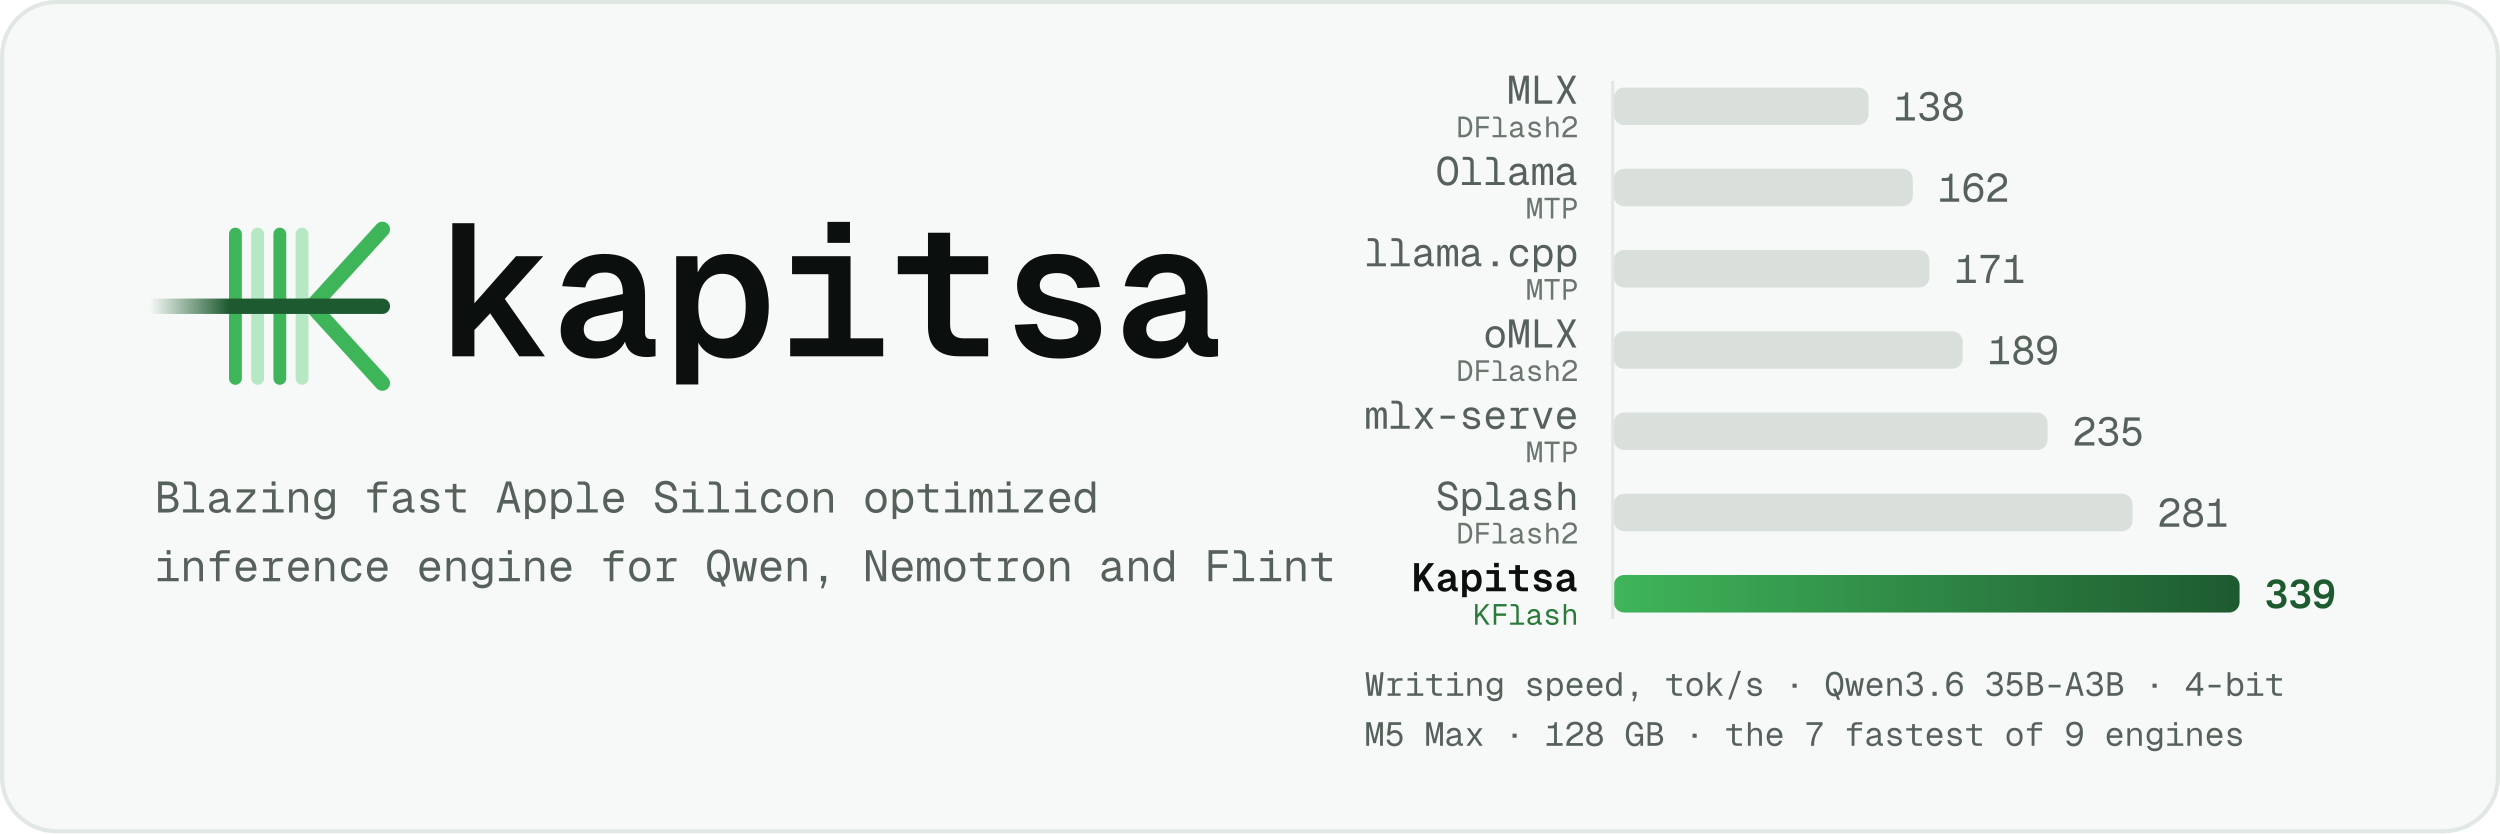
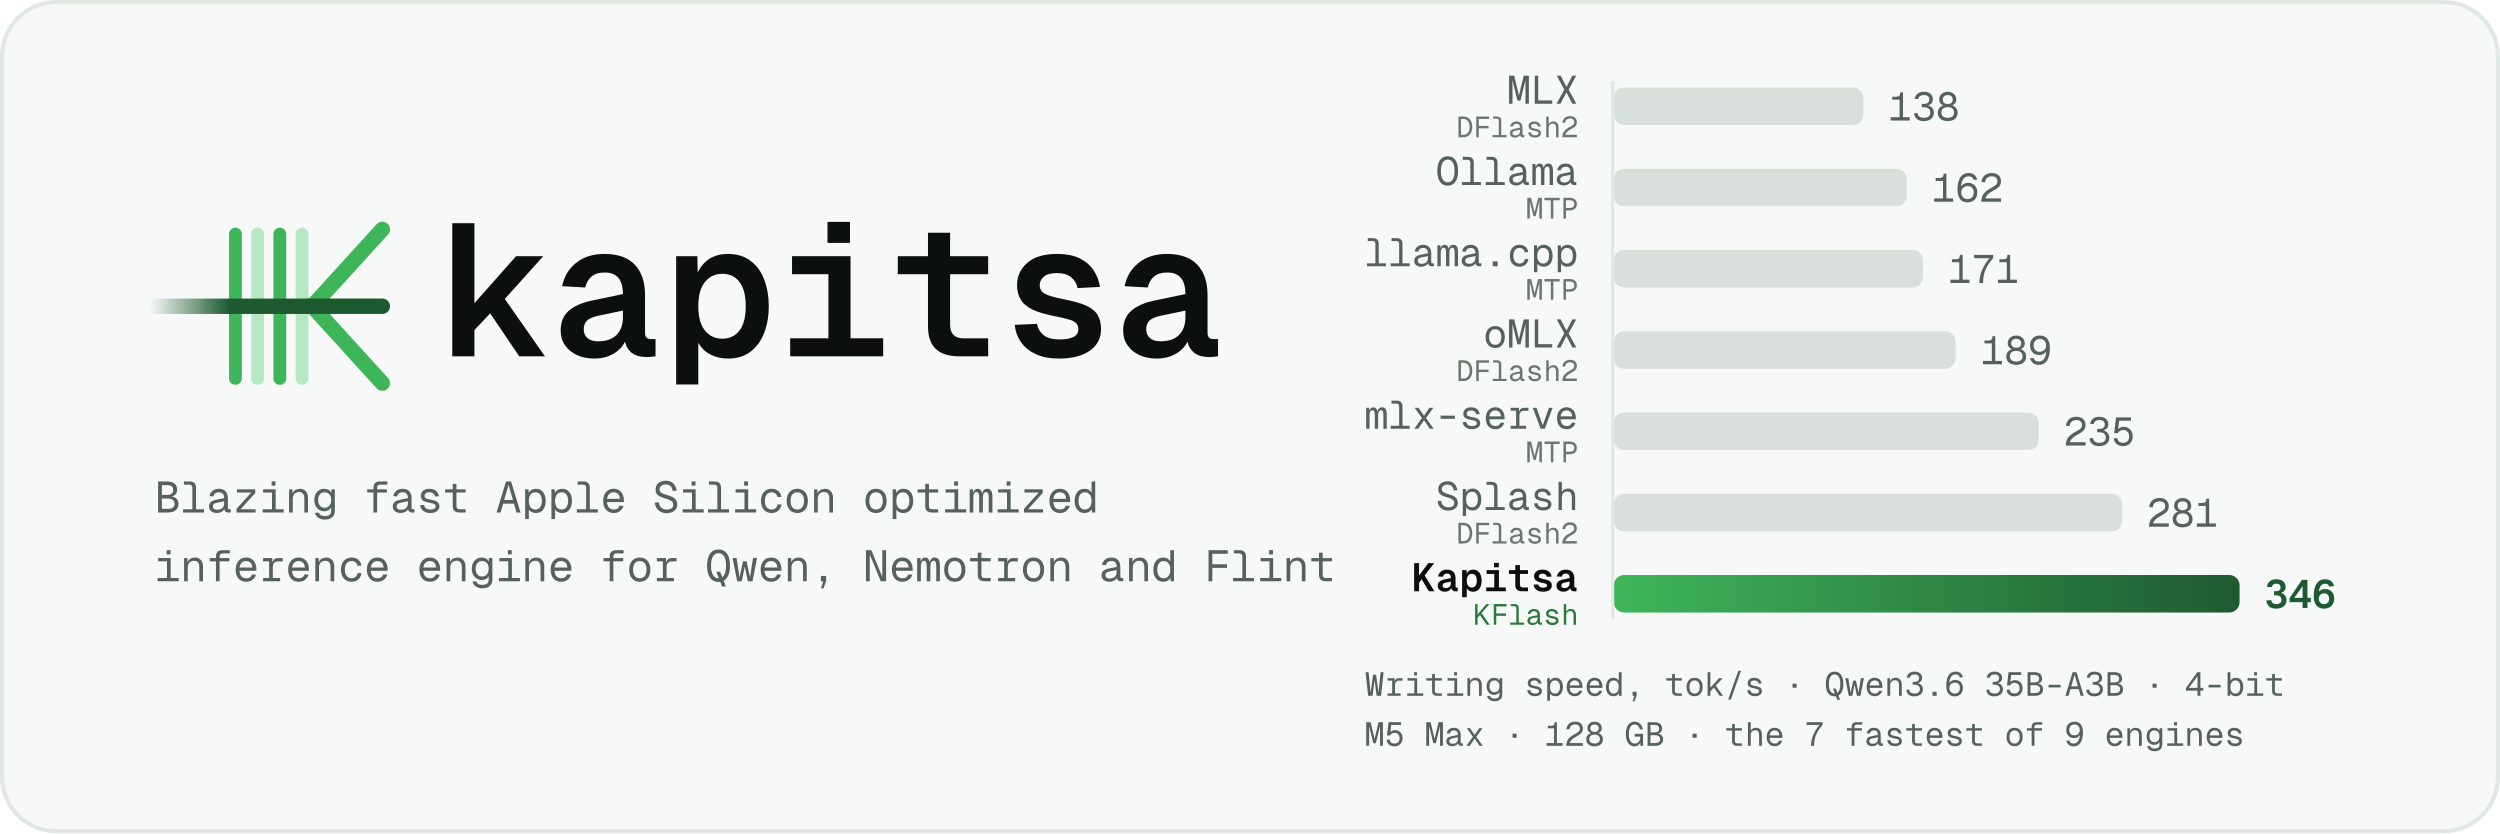
<svg xmlns="http://www.w3.org/2000/svg" width="1200" height="400" viewBox="0 0 1200 400" role="img" aria-labelledby="t d">
  <defs>
    <linearGradient id="hwin" x1="0" x2="46.25" y1="0" y2="0" gradientUnits="userSpaceOnUse">
      <stop offset="0" stop-color="#1E5A30" stop-opacity="0" />
      <stop offset="1" stop-color="#1E5A30" />
    </linearGradient>
    <linearGradient id="hwk" x1="0" x2="1" y1="0" y2="0">
      <stop offset="0" stop-color="#3FB55A" />
      <stop offset="1" stop-color="#1E5A30" />
    </linearGradient>
    <path id="gs0" d="m70 0v710h118v-427l222 251h145l-205-228 214-306h-137l-155 229-84-89v-140z" />
    <path id="gs1" d="m226-12q-50 0-90 18-40 18-64 52-24 33-24 79 0 67 42 105 43 38 123 55l167 35q0 115-97 115-46 0-71-22-25-22-33-58l-123 7q15 77 74 124 59 48 151 48 109 0 163-58 54-58 54-162v-199q0-20 8-27 7-8 22-8h26v-92q-6-1-20-2-13-2-27-2-96 0-116 82-19-40-63-65-43-25-102-25zm21 92q65 0 99 34 34 35 34 94v36l-133-28q-42-9-59-26-17-17-17-46 0-30 20-47 20-17 56-17z" />
    <path id="gs2" d="m64-150v684h113l2-87q48 99 161 99 74 0 122-38 49-37 72-100 24-64 24-141 0-77-24-140-23-63-72-101-48-38-122-38-53 0-94 22-41 21-64 63v-223zm246 244q59 0 92 44 33 43 33 129 0 86-33 129-33 44-92 44-57 0-92-43-36-43-36-130 0-87 36-130 35-43 92-43z" />
    <path id="gs3" d="m72 0v96h204v342h-194v96h312v-438h174v-96zm199 605v112h120v-112z" />
    <path id="gs4" d="m375 0q-86 0-127 40-41 39-41 120v278h-161v96h161v125h118v-125h203v-96h-203v-269q0-73 71-73h132v-96z" />
    <path id="gs5" d="m307-12q-75 0-126 24-51 24-79 65-28 41-32 91l118 5q8-38 37-61 29-22 83-22 101 0 101 54 0 17-9 29-8 12-33 21-25 8-74 18-80 15-126 36-46 22-65 54-20 32-20 78 0 70 54 118 53 48 159 48 76 0 124-25 48-25 73-65 26-40 32-86l-119-6q-7 35-35 58-28 22-74 22-49 0-71-19-22-19-22-45 0-32 27-46 26-15 98-29 79-15 123-35 44-20 61-50 18-30 18-75 0-73-60-115-60-42-163-42z" />
    <path id="gr6" d="m90 0v710h200q117 0 176-52 60-52 60-142 0-58-35-98-35-41-94-52 75-10 117-54 42-45 42-114 0-92-64-145-64-53-177-53zm86 403h118q74 0 108 29 34 29 34 82 0 54-34 83-34 29-108 29h-118zm0-319h140q77 0 114 30 36 30 36 84 0 57-38 89-38 32-112 32h-140z" />
    <path id="gr7" d="m60 0v74h213v494q0 32-18 50-18 18-50 18h-125v74h129q148 0 148-148v-488h183v-74z" />
    <path id="gr8" d="m230-12q-50 0-90 18-40 18-63 50-23 33-23 76 0 68 40 106 41 37 128 54l178 36q0 68-30 101-31 33-88 33-55 0-86-24-31-25-43-71l-89 7q15 75 72 122 56 46 146 46 96 0 149-58 53-57 53-158v-220q0-18 8-25 8-7 24-7h34v-74q-16-2-44-2-42 0-68 17-25 17-34 55l-1 5q-21-39-69-63-47-24-104-24zm8 74q81 0 122 41 40 41 40 107v46l-162-32q-54-10-75-30-21-21-21-54 0-37 26-58 25-20 70-20z" />
    <path id="gr9" d="m82 0v84l336 372h-326v74h418v-84l-336-372h344v-74z" />
    <path id="gra" d="m80 0v74h213v382h-203v74h287v-456h183v-74zm205 613v98h88v-98z" />
    <path id="grb" d="m84 0v530h77l2-95q21 54 67 81 47 26 102 26 61 0 102-27 40-27 61-73 21-45 21-101v-341h-84v317q0 74-29 113-29 38-89 38-61 0-104-38-42-39-42-113v-317z" />
    <path id="grc" d="m297-162q-85 0-145 42-60 42-77 112l88 6q12-37 43-58 30-22 91-22 72 0 111 29 38 29 38 87v86q-19-42-61-67-42-25-94-25-67 0-119 33-53 33-82 91-30 58-30 133 0 76 29 133 29 58 81 91 51 33 117 33 56 0 101-26 44-26 62-70v84h80v-494q0-93-62-146-61-52-171-52zm-2 270q68 0 109 48 41 47 42 129 2 82-40 129-42 48-111 48-70 0-109-48-38-47-38-129 0-82 40-129 39-48 107-48z" />
    <path id="grd" d="m212 0v456h-142v74h142v34q0 71 36 108 37 38 112 38h170v-74h-170q-31 0-48-20-16-19-16-52v-34h224v-74h-224v-456z" />
    <path id="gre" d="m310-12q-69 0-119 24-50 24-79 64-28 41-32 91l88 6q8-49 44-77 35-28 98-28 59 0 92 17 32 17 32 53 0 23-11 38-11 15-41 26-30 10-88 20-77 14-120 34-44 21-62 52-18 31-18 74 0 69 52 114 52 46 149 46 66 0 111-24 44-23 70-62 26-38 34-84l-88-6q-9 42-42 69-32 27-86 27-58 0-86-23-28-23-28-57 0-40 30-57 30-17 102-29 82-13 127-34 45-20 63-50 18-30 18-74 0-47-28-80-27-34-74-52-48-18-108-18z" />
    <path id="grf" d="m378 0q-153 0-153 146v310h-175v74h175v124h84v-124h211v-74h-211v-310q0-72 69-72h142v-74z" />
    <path id="gr10" d="m26 0l216 710h116l216-710h-92l-58 202h-248l-58-202zm274 632l-100-346h200z" />
    <path id="gr11" d="m80-150v680h78l1-85q24 47 67 72 42 25 96 25 79 0 130-39 50-39 74-102 24-63 24-136 0-73-24-136-24-63-74-102-51-39-130-39-52 0-94 22-43 22-64 60v-220zm234 218q69 0 108 52 40 52 40 145 0 93-40 145-39 52-108 52-69 0-110-50-40-49-40-147 0-97 40-147 40-50 110-50z" />
    <path id="gr12" d="m306-12q-75 0-130 34-54 34-84 96-29 63-29 147 0 84 29 146 30 62 84 97 53 34 126 34 69 0 122-32 53-33 83-95 30-62 30-151v-25h-386q5-85 45-128 41-43 110-43 52 0 86 24 33 25 46 65l90-7q-21-71-80-116-58-46-142-46zm-155 325h294q-6 77-45 113-39 36-98 36-61 0-100-38-40-37-51-111z" />
    <path id="gr13" d="m311-16q-75 0-133 31-58 31-93 85-35 55-41 127l90 6q11-79 58-122 46-43 121-43 74 0 113 28 40 29 40 81 0 34-16 59-15 24-58 46-42 21-125 44-74 21-119 46-46 26-66 62-21 37-21 90 0 60 29 106 28 45 81 70 53 26 126 26 73 0 125-30 52-29 82-80 31-51 39-116l-90-6q-9 65-47 106-39 42-111 42-66 0-105-32-39-31-39-82 0-33 15-54 14-22 51-38 37-17 104-36 87-24 139-54 51-30 74-71 22-41 22-100 0-56-31-99-31-44-86-68-55-24-128-24z" />
    <path id="gr14" d="m314-12q-74 0-129 34-55 34-85 96-30 63-30 147 0 84 30 146 30 62 85 97 55 34 129 34 89 0 148-48 58-47 74-136l-88-6q-12 53-48 82-35 28-86 28-73 0-114-52-42-53-42-145 0-92 42-145 41-52 114-52 51 0 88 30 38 30 50 90l88-6q-16-88-76-141-61-53-150-53z" />
    <path id="gr15" d="m300-12q-73 0-128 34-54 34-84 96-30 63-30 147 0 85 30 147 30 62 84 96 55 34 128 34 73 0 128-34 54-34 84-96 30-62 30-147 0-84-30-147-30-62-84-96-55-34-128-34zm0 80q73 0 114 52 40 53 40 145 0 92-40 145-41 52-114 52-73 0-114-52-40-53-40-145 0-92 40-145 41-52 114-52z" />
    <path id="gr16" d="m40 0v530h77l2-78q14 42 41 66 26 24 64 24 79 0 99-99l1-6q13 49 42 77 30 28 72 28 64 0 93-44 29-44 29-146v-352h-84v340q0 71-15 100-15 28-47 28-31 0-52-31-20-31-20-99v-338h-84v340q0 68-14 98-15 30-48 30-31 0-52-31-20-31-20-99v-338z" />
    <path id="gr17" d="m267-12q-70 0-121 34-51 34-78 96-28 62-28 147 0 85 28 147 27 62 78 96 51 34 121 34 56 0 98-26 42-27 61-60v254h84v-710h-76l-3 79q-23-43-66-67-43-24-98-24zm5 80q72 0 113 53 41 53 41 144 0 92-41 145-41 52-115 52-65 0-104-52-38-53-38-145 0-91 38-144 39-53 106-53z" />
    <path id="gr18" d="m90 0v74h138v382h-138v74h208l6-103q25 103 127 103h109v-76h-108q-58 0-89-34-31-35-31-100v-246h168v-74z" />
    <path id="gr19" d="m300-16q-126 0-194 96-68 96-68 274 0 179 68 276 68 96 194 96 126 0 194-96 68-97 68-276 0-131-38-218-37-88-108-125l50-130h-86l-41 106q-19-3-39-3zm0 84q4 0 8 0l-58 150h86l48-125q88 63 88 261 0 140-44 214-45 74-128 74-82 0-127-74-45-74-45-214 0-139 45-212 45-74 127-74z" />
    <path id="gr1a" d="m125 0l-105 530h92l69-442 78 368h82l78-368 69 442h92l-104-530h-106l-70 334-70-334z" />
    <path id="gr1b" d="m240-162l54 162h-54v122h120v-112l-60-172z" />
    <path id="gr1c" d="m70 0v710h122l252-613v613h86v-710h-122l-252 613v-613z" />
    <path id="gr1d" d="m100 0v710h440v-82h-354v-240h336v-82h-336v-306z" />
    <path id="gr1e" d="m262 80l-126 517v-597h-86v710h130l120-501 120 501h130v-710h-86v597l-126-517z" />
    <path id="gr1f" d="m100 0v710h86v-626h354v-84z" />
    <path id="gr20" d="m50 0l196 357-192 353h100l147-285 147 285h98l-192-354 196-356h-100l-151 289-151-289z" />
    <path id="gr21" d="m90 0v710h168q92 0 160-42 69-41 106-120 38-80 38-194 0-114-38-193-37-79-106-120-68-41-160-41zm86 84h77q104 0 161 68 58 67 58 202 0 135-58 204-57 68-161 68h-77z" />
    <path id="gr22" d="m100 0v710h84v-263q21 49 63 72 42 23 96 23 86 0 131-56 46-56 46-145v-341h-84v317q0 151-111 151-64 0-103-39-38-39-38-113v-316z" />
    <path id="gr23" d="m50 0q0 75 24 136 23 60 82 115 60 55 166 111 49 26 79 48 30 22 44 47 14 25 14 61 0 55-35 90-36 34-107 34-75 0-119-39-43-39-54-111l-90 6q12 104 80 166 68 62 183 62 110 0 171-57 61-57 61-149 0-54-18-94-18-39-61-73-42-34-116-73-96-51-146-103-49-52-52-93h394v-84z" />
    <path id="gr24" d="m60 0v84h224v442h-186v74h96q57 0 82 25 24 25 24 85h70v-626h170v-84z" />
    <path id="gr25" d="m294-16q-115 0-177 56-62 55-67 143l89 6q6-65 49-93 42-28 106-28 43 0 81 12 38 13 61 42 24 28 24 76 0 71-46 104-46 33-115 33h-56v84h56q37 0 68 11 31 11 49 36 19 24 19 64 0 55-35 84-35 28-101 28-67 0-101-27-35-27-42-74l-90 6q10 80 70 129 60 50 163 50 104 0 165-52 61-51 61-140 0-114-123-152 69-19 108-68 40-48 40-116 0-68-33-116-33-48-91-73-58-25-132-25z" />
    <path id="gr26" d="m300-16q-70 0-127 24-57 24-90 71-33 47-33 116 0 69 37 117 37 48 100 70-47 19-75 56-28 36-28 93 0 56 28 100 28 44 76 69 49 26 112 26 63 0 112-26 49-25 76-69 28-44 28-100 0-57-28-93-28-37-75-56 63-22 100-70 37-48 37-117 0-69-33-116-33-47-89-71-57-24-128-24zm0 433q57 0 92 29 34 28 34 85 0 51-34 81-33 30-92 30-58 0-92-30-34-30-34-81 0-57 34-85 35-29 92-29zm0-349q70 0 115 32 45 33 45 100 0 62-40 100-40 37-120 37-79 0-120-37-40-38-40-100 0-67 45-100 45-32 115-32z" />
    <path id="gr27" d="m300-16q-126 0-194 96-68 96-68 274 0 179 68 276 68 96 194 96 126 0 194-96 68-97 68-276 0-178-68-274-68-96-194-96zm0 84q83 0 128 74 44 73 44 212 0 140-44 214-45 74-128 74-82 0-127-74-45-74-45-214 0-139 45-212 45-74 127-74z" />
    <path id="gr28" d="m257 0v626h-217v84h520v-84h-217v-626z" />
    <path id="gr29" d="m90 0v710h216q111 0 178-58 66-57 66-159 0-102-66-159-67-58-178-58h-130v-276zm86 360h120q84 0 124 34 40 35 40 99 0 65-40 99-40 34-124 34h-120z" />
    <path id="gr2a" d="m302-16q-120 0-186 82-66 82-66 234 0 88 14 165 15 77 48 135 32 59 86 92 53 34 132 34 95 0 147-46 52-47 73-122l-90-8q-12 42-42 67-29 25-88 25-80 0-129-62-49-62-60-186l-1-7q26 39 72 65 45 26 106 26 70 0 122-30 52-30 81-84 29-55 29-128 0-78-32-134-31-57-86-88-56-30-130-30zm2 84q70 0 113 44 43 45 43 124 0 74-40 117-41 43-108 43-48 0-86-20-38-19-60-55-22-36-22-85 0-73 44-120 43-48 116-48z" />
    <path id="gr2b" d="m238 0v122h124v-122z" />
    <path id="gr2c" d="m192 0q0 110 30 220 31 109 88 212 57 103 136 194h-386v84h480v-78q-89-102-146-202-57-99-84-204-26-106-26-226z" />
    <path id="gr2d" d="m298 726q120 0 186-82 66-82 66-234 0-88-14-165-15-77-48-135-32-59-86-92-53-34-132-34-94 0-146 46-53 47-74 122l90 8q12-42 42-67 30-25 88-25 80 0 129 62 49 62 60 186l1 7q-26-39-72-65-45-26-106-26-70 0-122 30-52 30-81 84-29 55-29 128 0 78 32 134 31 57 87 88 56 30 129 30zm-2-84q-70 0-113-44-43-44-43-124 0-73 40-116 41-44 108-44 48 0 86 20 38 19 60 55 22 36 22 85 0 74-43 121-43 47-117 47z" />
    <path id="gr2e" d="m54 0l195 272-185 258h98l139-200 136 200h100l-184-260 193-270h-98l-147 214-147-214z" />
    <path id="gr2f" d="m120 252v79h360v-79z" />
    <path id="gr30" d="m247 0l-197 530h92l158-444 158 444h92l-197-530z" />
    <path id="gr31" d="m298-16q-69 0-120 25-52 25-82 70-31 45-36 104l90 6q8-60 48-91 39-30 100-30 69 0 110 42 42 43 42 118 0 75-40 118-39 44-110 44-42 0-80-20-39-21-56-59h-92l47 399h378v-84h-299l-26-214q26 30 64 45 38 15 76 15 68 0 120-32 51-31 80-86 28-55 28-126 0-71-31-126-31-56-85-87-55-31-126-31z" />
    <path id="gs32" d="m52 0v710h124v-312l234 312h148l-241-311 247-399h-140l-182 302-66-86v-216z" />
    <path id="gr33" d="m60 0v710h86v-356l298 356h106l-267-312 277-398h-106l-228 331-80-93v-238z" />
    <path id="gs34" d="m295-16q-120 0-182 57-62 57-67 150l125 7q6-56 41-79 34-23 84-23 54 0 92 26 38 25 38 84 0 58-36 86-36 29-96 29h-55v103h55q46 0 78 22 31 22 31 73 0 48-27 72-28 24-78 24-54 0-81-23-27-24-32-64l-126 7q10 87 71 139 61 52 169 52 107 0 169-52 63-51 63-142 0-114-118-151 67-19 104-67 37-47 37-114 0-68-32-116-33-49-91-74-58-26-136-26z" />
-     <path id="gs35" d="m298 726q126 0 193-84 67-83 67-236 0-89-16-166-15-76-49-134-34-57-89-90-54-32-132-32-68 0-114 22-46 23-74 62-27 40-40 90l126 10q9-32 32-52 23-20 70-20 63 0 104 48 41 47 53 151-26-28-65-46-39-18-91-18-70 0-122 30-52 30-81 84-28 54-28 126 0 78 32 135 32 58 90 89 57 31 134 31zm1-114q-60 0-95-36-34-35-34-102 0-61 32-98 32-36 91-36 61 0 99 36 38 37 38 99 0 58-35 97-35 40-96 40z" />
-     <path id="gr36" d="m108 0l-78 710h90l62-617 72 537h92l72-537 62 617h90l-78-710h-130l-62 469-62-469z" />
-     <path id="gr37" d="m90 0v710h84v-465l258 285h112l-209-225 219-305h-102l-174 248-104-110v-138z" />
-     <path id="gr38" d="m108-110l304 860h80l-304-860z" />
-     <path id="gr39" d="m238 243v122h124v-122z" />
-     <path id="gr3a" d="m388 0v154h-348v78l342 478h92v-472h86v-84h-86v-154zm-260 238h260v352z" />
-     <path id="gr3b" d="m333-12q-55 0-98 24-43 24-66 67l-3-79h-76v710h84v-254q19 33 61 60 42 26 98 26 70 0 121-34 51-34 78-96 28-62 28-147 0-85-28-147-27-62-78-96-51-34-121-34zm-5 80q67 0 106 53 38 53 38 144 0 92-38 145-39 52-104 52-73 0-114-52-42-53-42-145 0-91 41-144 41-53 113-53z" />
-     <path id="gr3c" d="m298-16q-75 0-134 42-58 41-92 124-34 82-34 204 0 115 32 198 31 83 90 128 59 46 142 46 65 0 116-29 50-29 84-81 34-51 49-118l-90-6q-17 66-57 108-39 42-102 42-83 0-128-75-46-75-46-213 0-137 46-212 47-74 132-74 76 0 120 58 45 59 48 151h-170v82h250v-359h-80l-2 98q-25-52-66-83-42-31-108-31z" />
+     <path id="gs35" d="m360 0v146h-328v104l312 460h139v-454h85v-110h-85v-146zm-210 256h210v295z" />
+     <path id="gs36" d="m302-16q-126 0-193 84-67 83-67 236 0 89 16 166 15 76 49 134 34 57 89 90 54 32 132 32 68 0 114-22 46-23 74-62 27-40 40-90l-126-10q-9 32-32 52-23 20-70 20-63 0-104-48-41-47-53-151 26 28 65 46 39 18 91 18 70 0 122-30 52-30 81-84 28-54 28-126 0-78-32-135-32-58-90-89-57-31-134-31zm-1 114q60 0 95 36 34 35 34 102 0 62-32 98-32 36-91 36-61 0-99-36-38-37-38-99 0-58 35-97 35-40 96-40z" />
+     <path id="gr37" d="m108 0l-78 710h90l62-617 72 537h92l72-537 62 617h90l-78-710h-130l-62 469-62-469z" />
+     <path id="gr38" d="m90 0v710h84v-465l258 285h112l-209-225 219-305h-102l-174 248-104-110v-138z" />
+     <path id="gr39" d="m108-110l304 860h80l-304-860z" />
+     <path id="gr3a" d="m238 243v122h124v-122z" />
+     <path id="gr3b" d="m388 0v154h-348v78l342 478h92v-472h86v-84h-86v-154zm-260 238h260v352z" />
+     <path id="gr3c" d="m333-12q-55 0-98 24-43 24-66 67l-3-79h-76v710h84v-254q19 33 61 60 42 26 98 26 70 0 121-34 51-34 78-96 28-62 28-147 0-85-28-147-27-62-78-96-51-34-121-34zm-5 80q67 0 106 53 38 53 38 144 0 92-38 145-39 52-104 52-73 0-114-52-42-53-42-145 0-91 41-144 41-53 113-53z" />
+     <path id="gr3d" d="m298-16q-75 0-134 42-58 41-92 124-34 82-34 204 0 115 32 198 31 83 90 128 59 46 142 46 65 0 116-29 50-29 84-81 34-51 49-118l-90-6q-17 66-57 108-39 42-102 42-83 0-128-75-46-75-46-213 0-137 46-212 47-74 132-74 76 0 120 58 45 59 48 151h-170v82h250v-359h-80l-2 98q-25-52-66-83-42-31-108-31z" />
  </defs>
  <rect x="1" y="1" width="1198" height="398" rx="26" fill="#F6F9F7" stroke="#E1E8E3" stroke-width="2" />
  <g transform="translate(72 106) scale(0.82)" fill="none">
    <path d="M0 50H46.75" stroke="url(#hwin)" stroke-width="9" />
    <rect x="46.25" y="4" width="7.5" height="92" rx="3.75" fill="#3FB55A" />
    <rect x="59.25" y="4" width="7.5" height="92" rx="3.75" fill="#B6E8C3" />
    <rect x="72.25" y="4" width="7.5" height="92" rx="3.75" fill="#3FB55A" />
    <rect x="85.25" y="4" width="7.5" height="92" rx="3.75" fill="#B6E8C3" />
    <path d="M46.25 50H95" stroke="#1E5A30" stroke-width="9" />
    <path d="M95 50L136 5M95 50L136 95" stroke="#3FB55A" stroke-width="9" stroke-linecap="round" />
    <path d="M93 50H136" stroke="#1E5A30" stroke-width="9" stroke-linecap="round" />
  </g>
  <g transform="translate(210.8 171.03) scale(0.09 -0.09)" fill="#0B0F0D">
    <use href="#gs0" />
    <use href="#gs1" x="600" />
    <use href="#gs2" x="1200" />
    <use href="#gs3" x="1800" />
    <use href="#gs4" x="2400" />
    <use href="#gs5" x="3000" />
    <use href="#gs1" x="3600" />
  </g>
  <g transform="translate(74 246) scale(0.021 -0.021)" fill="#56615B">
    <use href="#gr6" />
    <use href="#gr7" x="600" />
    <use href="#gr8" x="1200" />
    <use href="#gr9" x="1800" />
    <use href="#gra" x="2400" />
    <use href="#grb" x="3000" />
    <use href="#grc" x="3600" />
    <use href="#grd" x="4800" />
    <use href="#gr8" x="5400" />
    <use href="#gre" x="6000" />
    <use href="#grf" x="6600" />
    <use href="#gr10" x="7800" />
    <use href="#gr11" x="8400" />
    <use href="#gr11" x="9000" />
    <use href="#gr7" x="9600" />
    <use href="#gr12" x="10200" />
    <use href="#gr13" x="11400" />
    <use href="#gra" x="12000" />
    <use href="#gr7" x="12600" />
    <use href="#gra" x="13200" />
    <use href="#gr14" x="13800" />
    <use href="#gr15" x="14400" />
    <use href="#grb" x="15000" />
    <use href="#gr15" x="16200" />
    <use href="#gr11" x="16800" />
    <use href="#grf" x="17400" />
    <use href="#gra" x="18000" />
    <use href="#gr16" x="18600" />
    <use href="#gra" x="19200" />
    <use href="#gr9" x="19800" />
    <use href="#gr12" x="20400" />
    <use href="#gr17" x="21000" />
  </g>
  <g transform="translate(74 279) scale(0.021 -0.021)" fill="#56615B">
    <use href="#gra" />
    <use href="#grb" x="600" />
    <use href="#grd" x="1200" />
    <use href="#gr12" x="1800" />
    <use href="#gr18" x="2400" />
    <use href="#gr12" x="3000" />
    <use href="#grb" x="3600" />
    <use href="#gr14" x="4200" />
    <use href="#gr12" x="4800" />
    <use href="#gr12" x="6000" />
    <use href="#grb" x="6600" />
    <use href="#grc" x="7200" />
    <use href="#gra" x="7800" />
    <use href="#grb" x="8400" />
    <use href="#gr12" x="9000" />
    <use href="#grd" x="10200" />
    <use href="#gr15" x="10800" />
    <use href="#gr18" x="11400" />
    <use href="#gr19" x="12600" />
    <use href="#gr1a" x="13200" />
    <use href="#gr12" x="13800" />
    <use href="#grb" x="14400" />
    <use href="#gr1b" x="15000" />
    <use href="#gr1c" x="16200" />
    <use href="#gr12" x="16800" />
    <use href="#gr16" x="17400" />
    <use href="#gr15" x="18000" />
    <use href="#grf" x="18600" />
    <use href="#gr18" x="19200" />
    <use href="#gr15" x="19800" />
    <use href="#grb" x="20400" />
    <use href="#gr8" x="21600" />
    <use href="#grb" x="22200" />
    <use href="#gr17" x="22800" />
    <use href="#gr1d" x="24000" />
    <use href="#gr7" x="24600" />
    <use href="#gra" x="25200" />
    <use href="#grb" x="25800" />
    <use href="#grf" x="26400" />
  </g>
-   <rect x="774.6" y="42" width="122.29" height="18" rx="5" fill="#D9E0DB" />
+   <rect x="774.6" y="42" width="119.81" height="18" rx="5" fill="#D9E0DB" />
  <g transform="translate(723.4 49.8) scale(0.019 -0.019)" fill="#56615B">
    <use href="#gr1e" />
    <use href="#gr1f" x="600" />
    <use href="#gr20" x="1200" />
  </g>
  <g transform="translate(698.8 65.88) scale(0.014 -0.014)" fill="#6B766F">
    <use href="#gr21" />
    <use href="#gr1d" x="600" />
    <use href="#gr7" x="1200" />
    <use href="#gr8" x="1800" />
    <use href="#gre" x="2400" />
    <use href="#gr22" x="3000" />
    <use href="#gr23" x="3600" />
  </g>
-   <g transform="translate(908.89 57.84) scale(0.019 -0.019)" fill="#56615B">
+   <g transform="translate(906.41 57.84) scale(0.019 -0.019)" fill="#56615B">
    <use href="#gr24" />
    <use href="#gr25" x="600" />
    <use href="#gr26" x="1200" />
  </g>
-   <rect x="774.6" y="81" width="143.55" height="18" rx="5" fill="#D9E0DB" />
+   <rect x="774.6" y="81" width="140.65" height="18" rx="5" fill="#D9E0DB" />
  <g transform="translate(689.2 88.8) scale(0.019 -0.019)" fill="#56615B">
    <use href="#gr27" />
    <use href="#gr7" x="600" />
    <use href="#gr7" x="1200" />
    <use href="#gr8" x="1800" />
    <use href="#gr16" x="2400" />
    <use href="#gr8" x="3000" />
  </g>
  <g transform="translate(732.4 104.88) scale(0.014 -0.014)" fill="#6B766F">
    <use href="#gr1e" />
    <use href="#gr28" x="600" />
    <use href="#gr29" x="1200" />
  </g>
-   <g transform="translate(930.15 96.84) scale(0.019 -0.019)" fill="#56615B">
+   <g transform="translate(927.25 96.84) scale(0.019 -0.019)" fill="#56615B">
    <use href="#gr24" />
    <use href="#gr2a" x="600" />
    <use href="#gr23" x="1200" />
  </g>
-   <rect x="774.6" y="120" width="151.53" height="18" rx="5" fill="#D9E0DB" />
+   <rect x="774.6" y="120" width="148.46" height="18" rx="5" fill="#D9E0DB" />
  <g transform="translate(655 127.8) scale(0.019 -0.019)" fill="#56615B">
    <use href="#gr7" />
    <use href="#gr7" x="600" />
    <use href="#gr8" x="1200" />
    <use href="#gr16" x="1800" />
    <use href="#gr8" x="2400" />
    <use href="#gr2b" x="3000" />
    <use href="#gr14" x="3600" />
    <use href="#gr11" x="4200" />
    <use href="#gr11" x="4800" />
  </g>
  <g transform="translate(732.4 143.88) scale(0.014 -0.014)" fill="#6B766F">
    <use href="#gr1e" />
    <use href="#gr28" x="600" />
    <use href="#gr29" x="1200" />
  </g>
-   <g transform="translate(938.13 135.84) scale(0.019 -0.019)" fill="#56615B">
+   <g transform="translate(935.06 135.84) scale(0.019 -0.019)" fill="#56615B">
    <use href="#gr24" />
    <use href="#gr2c" x="600" />
    <use href="#gr24" x="1200" />
  </g>
-   <rect x="774.6" y="159" width="167.48" height="18" rx="5" fill="#D9E0DB" />
+   <rect x="774.6" y="159" width="164.09" height="18" rx="5" fill="#D9E0DB" />
  <g transform="translate(712 166.8) scale(0.019 -0.019)" fill="#56615B">
    <use href="#gr15" />
    <use href="#gr1e" x="600" />
    <use href="#gr1f" x="1200" />
    <use href="#gr20" x="1800" />
  </g>
  <g transform="translate(698.8 182.88) scale(0.014 -0.014)" fill="#6B766F">
    <use href="#gr21" />
    <use href="#gr1d" x="600" />
    <use href="#gr7" x="1200" />
    <use href="#gr8" x="1800" />
    <use href="#gre" x="2400" />
    <use href="#gr22" x="3000" />
    <use href="#gr23" x="3600" />
  </g>
-   <g transform="translate(954.08 174.84) scale(0.019 -0.019)" fill="#56615B">
+   <g transform="translate(950.69 174.84) scale(0.019 -0.019)" fill="#56615B">
    <use href="#gr24" />
    <use href="#gr26" x="600" />
    <use href="#gr2d" x="1200" />
  </g>
-   <rect x="774.6" y="198" width="208.24" height="18" rx="5" fill="#D9E0DB" />
+   <rect x="774.6" y="198" width="204.03" height="18" rx="5" fill="#D9E0DB" />
  <g transform="translate(655 205.8) scale(0.019 -0.019)" fill="#56615B">
    <use href="#gr16" />
    <use href="#gr7" x="600" />
    <use href="#gr2e" x="1200" />
    <use href="#gr2f" x="1800" />
    <use href="#gre" x="2400" />
    <use href="#gr12" x="3000" />
    <use href="#gr18" x="3600" />
    <use href="#gr30" x="4200" />
    <use href="#gr12" x="4800" />
  </g>
  <g transform="translate(732.4 221.88) scale(0.014 -0.014)" fill="#6B766F">
    <use href="#gr1e" />
    <use href="#gr28" x="600" />
    <use href="#gr29" x="1200" />
  </g>
-   <g transform="translate(994.84 213.84) scale(0.019 -0.019)" fill="#56615B">
+   <g transform="translate(990.63 213.84) scale(0.019 -0.019)" fill="#56615B">
    <use href="#gr23" />
    <use href="#gr25" x="600" />
    <use href="#gr31" x="1200" />
  </g>
-   <rect x="774.6" y="237" width="249" height="18" rx="5" fill="#D9E0DB" />
+   <rect x="774.6" y="237" width="243.97" height="18" rx="5" fill="#D9E0DB" />
  <g transform="translate(689.2 244.8) scale(0.019 -0.019)" fill="#56615B">
    <use href="#gr13" />
    <use href="#gr11" x="600" />
    <use href="#gr7" x="1200" />
    <use href="#gr8" x="1800" />
    <use href="#gre" x="2400" />
    <use href="#gr22" x="3000" />
  </g>
  <g transform="translate(698.8 260.88) scale(0.014 -0.014)" fill="#6B766F">
    <use href="#gr21" />
    <use href="#gr1d" x="600" />
    <use href="#gr7" x="1200" />
    <use href="#gr8" x="1800" />
    <use href="#gre" x="2400" />
    <use href="#gr22" x="3000" />
    <use href="#gr23" x="3600" />
  </g>
-   <g transform="translate(1035.6 252.84) scale(0.019 -0.019)" fill="#56615B">
+   <g transform="translate(1030.57 252.84) scale(0.019 -0.019)" fill="#56615B">
    <use href="#gr23" />
    <use href="#gr26" x="600" />
    <use href="#gr24" x="1200" />
  </g>
  <rect x="774.6" y="276" width="300.4" height="18" rx="5" fill="url(#hwk)" />
  <g transform="translate(677.8 283.8) scale(0.019 -0.019)" fill="#0B0F0D">
    <use href="#gs32" />
    <use href="#gs1" x="600" />
    <use href="#gs2" x="1200" />
    <use href="#gs3" x="1800" />
    <use href="#gs4" x="2400" />
    <use href="#gs5" x="3000" />
    <use href="#gs1" x="3600" />
  </g>
  <g transform="translate(707.2 299.88) scale(0.014 -0.014)" fill="#2A7A3C">
    <use href="#gr33" />
    <use href="#gr1d" x="600" />
    <use href="#gr7" x="1200" />
    <use href="#gr8" x="1800" />
    <use href="#gre" x="2400" />
    <use href="#gr22" x="3000" />
  </g>
  <g transform="translate(1087 291.84) scale(0.019 -0.019)" fill="#1E5A30">
    <use href="#gs34" />
-     <use href="#gs34" x="600" />
-     <use href="#gs35" x="1200" />
+     <use href="#gs35" x="600" />
+     <use href="#gs36" x="1200" />
  </g>
  <path d="M774.1 38.88V297.12" stroke="#E1E8E3" stroke-width="1.5" />
  <g transform="translate(655 334) scale(0.016 -0.016)" fill="#56615B">
-     <use href="#gr36" />
+     <use href="#gr37" />
    <use href="#gr18" x="600" />
    <use href="#gra" x="1200" />
    <use href="#grf" x="1800" />
    <use href="#gra" x="2400" />
    <use href="#grb" x="3000" />
    <use href="#grc" x="3600" />
    <use href="#gre" x="4800" />
    <use href="#gr11" x="5400" />
    <use href="#gr12" x="6000" />
    <use href="#gr12" x="6600" />
    <use href="#gr17" x="7200" />
    <use href="#gr1b" x="7800" />
    <use href="#grf" x="9000" />
    <use href="#gr15" x="9600" />
-     <use href="#gr37" x="10200" />
-     <use href="#gr38" x="10800" />
+     <use href="#gr38" x="10200" />
+     <use href="#gr39" x="10800" />
    <use href="#gre" x="11400" />
-     <use href="#gr39" x="12600" />
+     <use href="#gr3a" x="12600" />
    <use href="#gr19" x="13800" />
    <use href="#gr1a" x="14400" />
    <use href="#gr12" x="15000" />
    <use href="#grb" x="15600" />
    <use href="#gr25" x="16200" />
    <use href="#gr2b" x="16800" />
    <use href="#gr2a" x="17400" />
    <use href="#gr25" x="18600" />
    <use href="#gr31" x="19200" />
    <use href="#gr6" x="19800" />
    <use href="#gr2f" x="20400" />
    <use href="#gr10" x="21000" />
    <use href="#gr25" x="21600" />
    <use href="#gr6" x="22200" />
-     <use href="#gr39" x="23400" />
-     <use href="#gr3a" x="24600" />
+     <use href="#gr3a" x="23400" />
+     <use href="#gr3b" x="24600" />
    <use href="#gr2f" x="25200" />
-     <use href="#gr3b" x="25800" />
+     <use href="#gr3c" x="25800" />
    <use href="#gra" x="26400" />
    <use href="#grf" x="27000" />
  </g>
  <g transform="translate(655 358) scale(0.016 -0.016)" fill="#56615B">
    <use href="#gr1e" />
    <use href="#gr31" x="600" />
    <use href="#gr1e" x="1800" />
    <use href="#gr8" x="2400" />
    <use href="#gr2e" x="3000" />
-     <use href="#gr39" x="4200" />
+     <use href="#gr3a" x="4200" />
    <use href="#gr24" x="5400" />
    <use href="#gr23" x="6000" />
    <use href="#gr26" x="6600" />
-     <use href="#gr3c" x="7800" />
+     <use href="#gr3d" x="7800" />
    <use href="#gr6" x="8400" />
-     <use href="#gr39" x="9600" />
+     <use href="#gr3a" x="9600" />
    <use href="#grf" x="10800" />
    <use href="#gr22" x="11400" />
    <use href="#gr12" x="12000" />
    <use href="#gr2c" x="13200" />
    <use href="#grd" x="14400" />
    <use href="#gr8" x="15000" />
    <use href="#gre" x="15600" />
    <use href="#grf" x="16200" />
    <use href="#gr12" x="16800" />
    <use href="#gre" x="17400" />
    <use href="#grf" x="18000" />
    <use href="#gr15" x="19200" />
    <use href="#grd" x="19800" />
    <use href="#gr2d" x="21000" />
    <use href="#gr12" x="22200" />
    <use href="#grb" x="22800" />
    <use href="#grc" x="23400" />
    <use href="#gra" x="24000" />
    <use href="#grb" x="24600" />
    <use href="#gr12" x="25200" />
    <use href="#gre" x="25800" />
  </g>
</svg>
